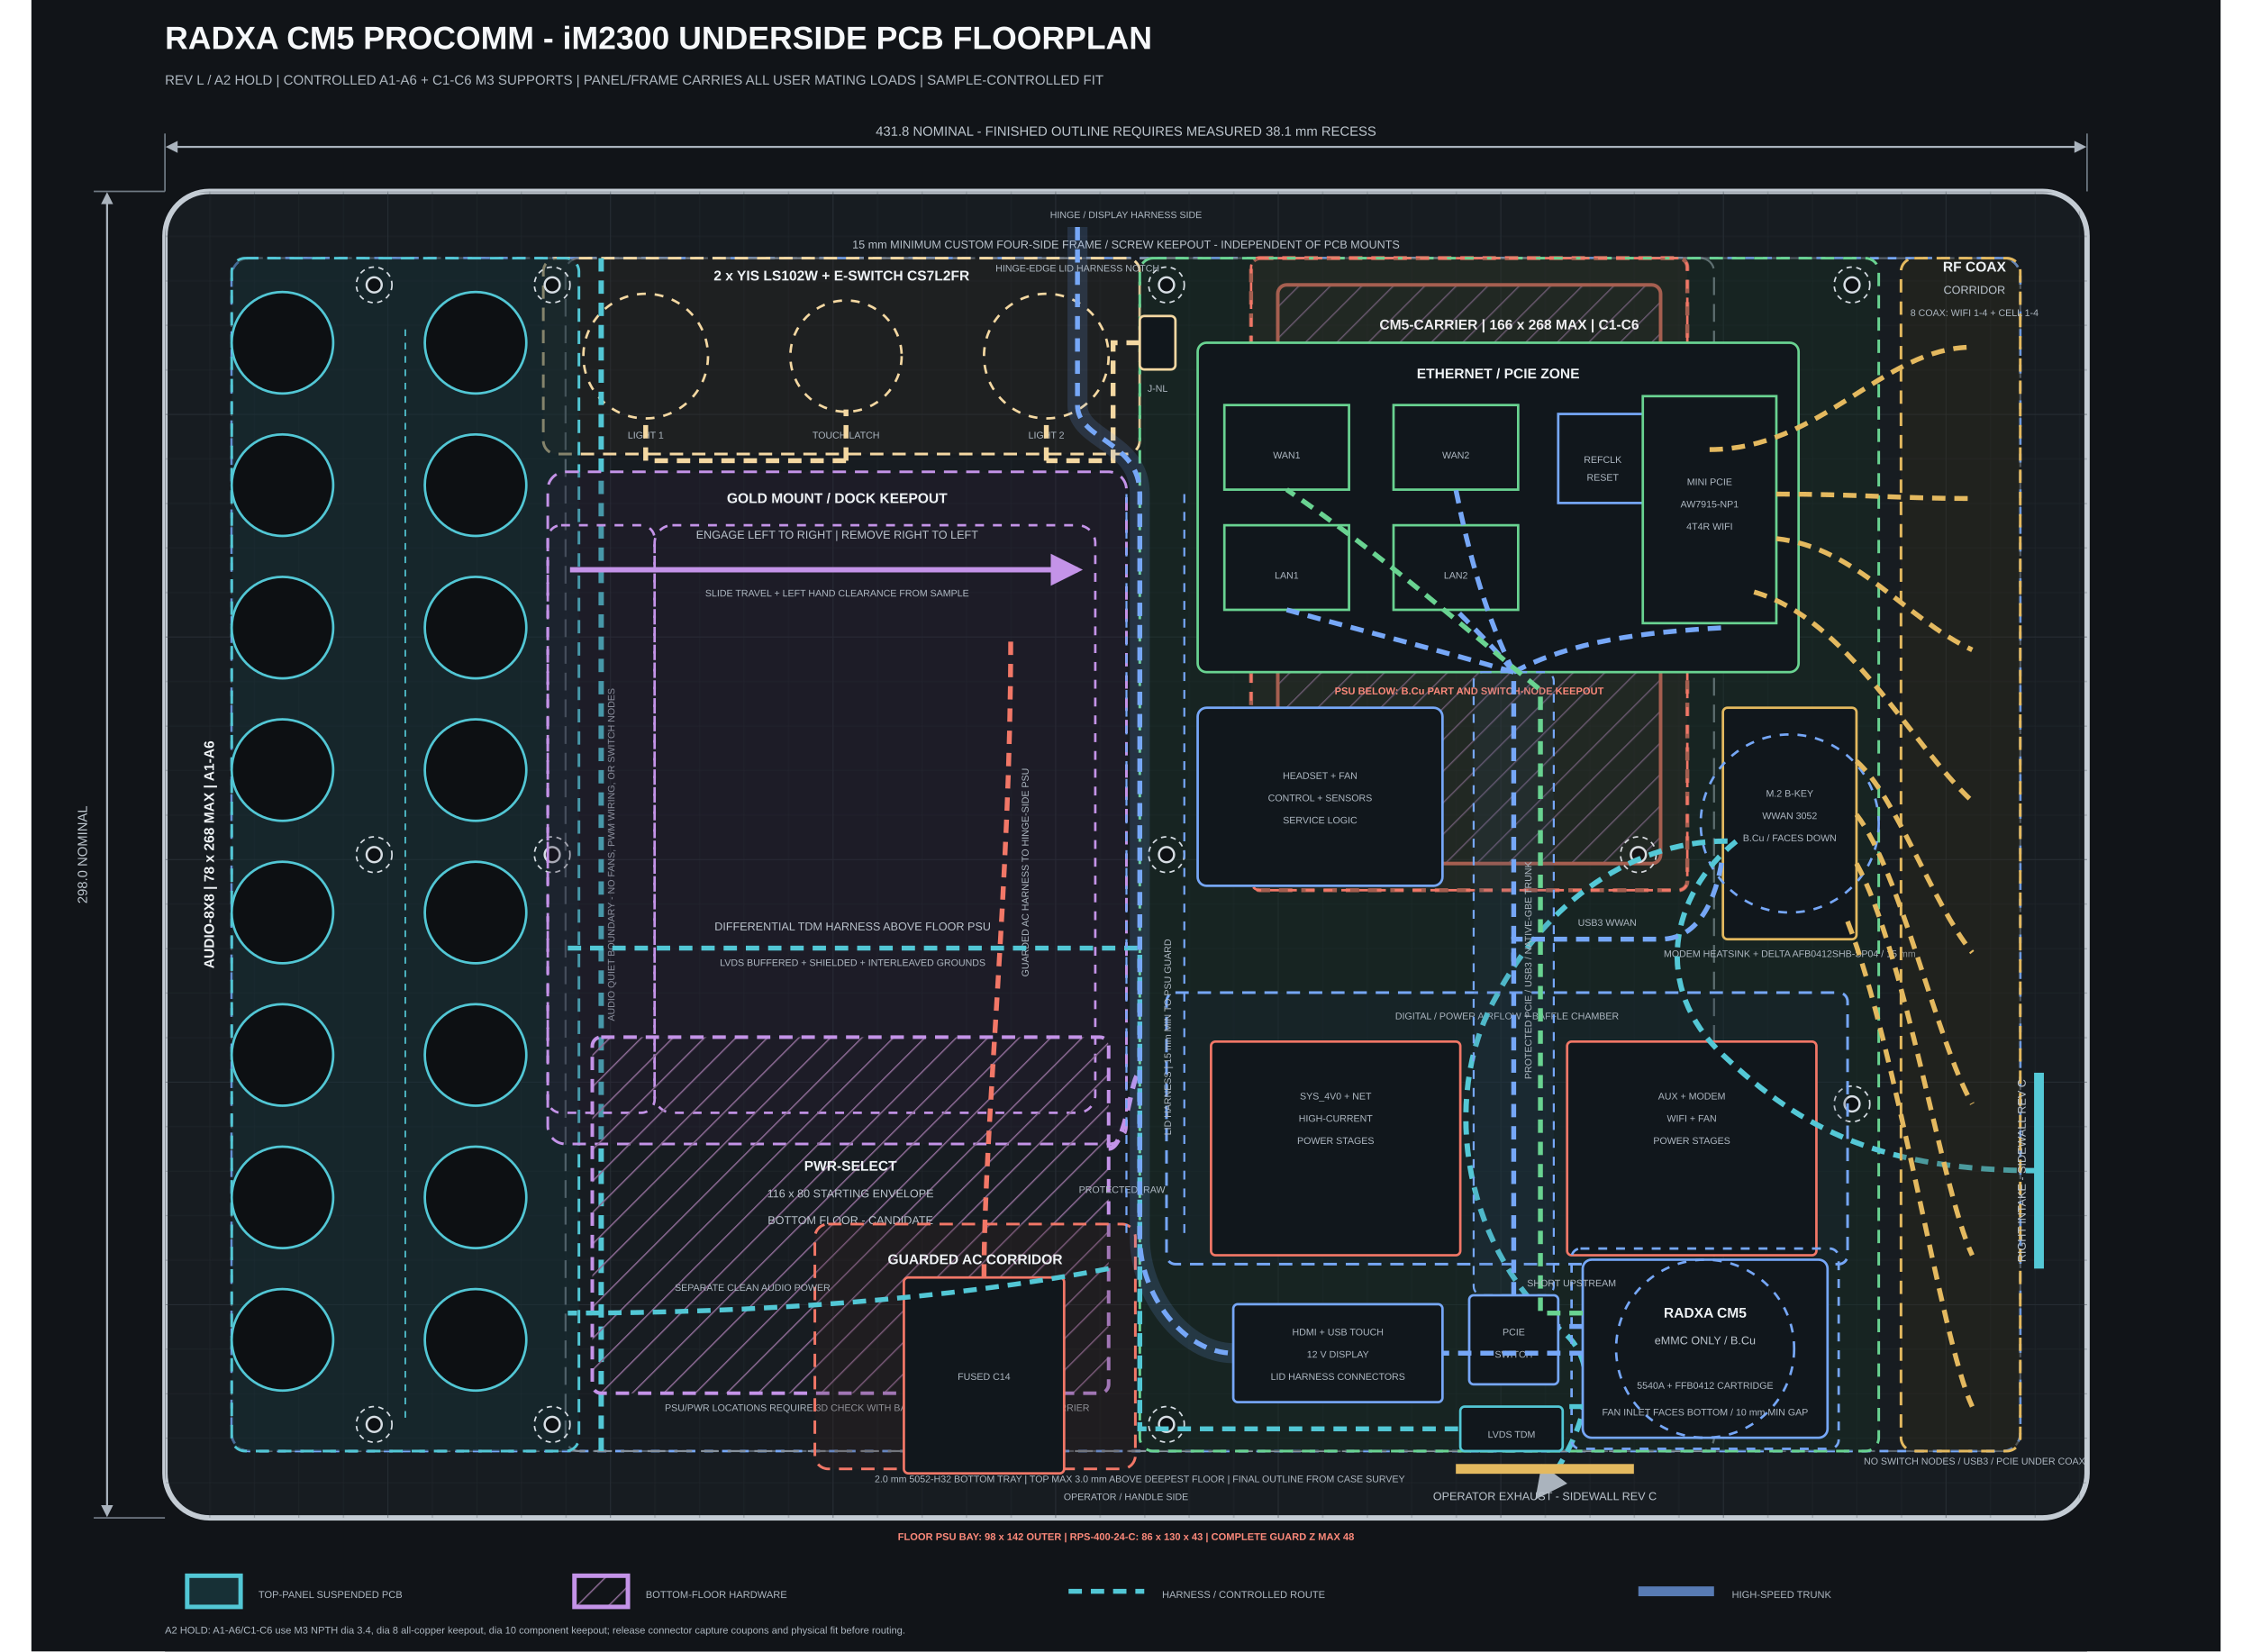
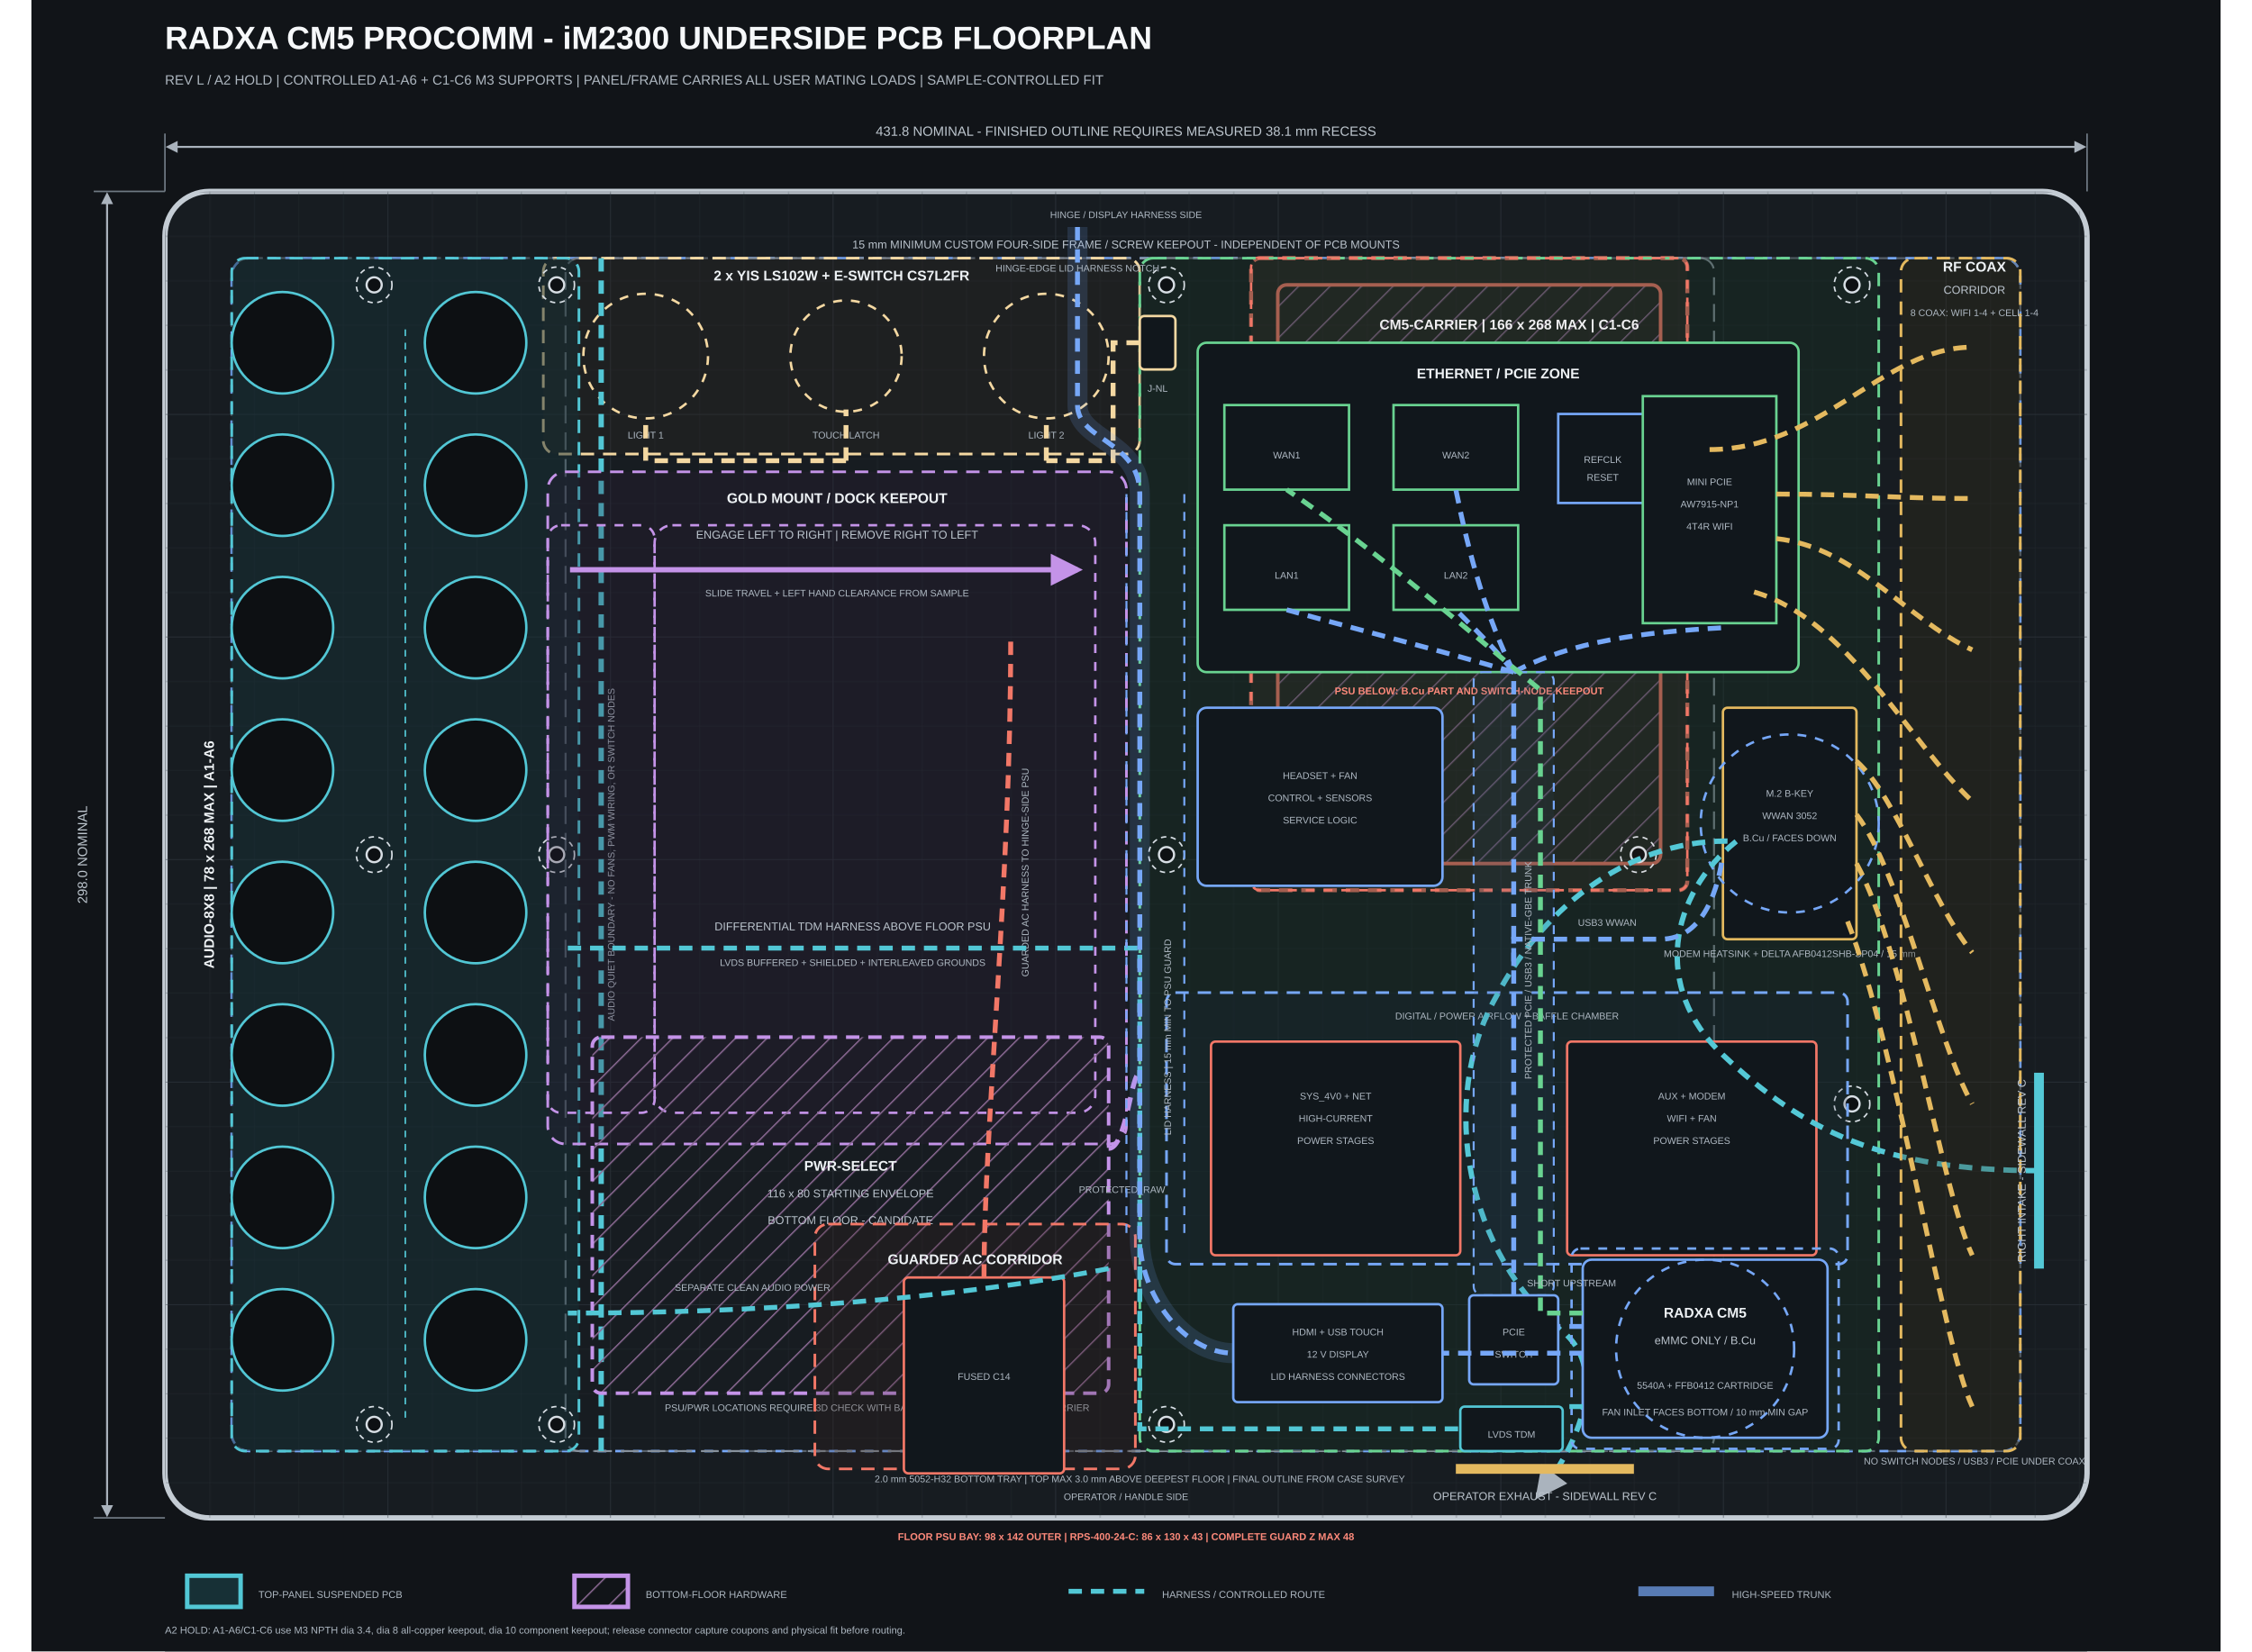
<svg xmlns="http://www.w3.org/2000/svg" width="1800" height="1320" viewBox="-30 -43 491.8 371" role="img" aria-labelledby="title desc" style="background:#111418">
  <defs>
    <pattern id="minorGrid" width="10" height="10" patternUnits="userSpaceOnUse">
      <path d="M10 0H0V10" fill="none" stroke="#2b3138" stroke-width=".22" />
    </pattern>
    <pattern id="majorGrid" width="50" height="50" patternUnits="userSpaceOnUse">
      <rect width="50" height="50" fill="url(#minorGrid)" />
      <path d="M50 0H0V50" fill="none" stroke="#39414a" stroke-width=".34" />
    </pattern>
    <pattern id="floorHatch" width="5" height="5" patternUnits="userSpaceOnUse" patternTransform="rotate(45)">
      <line x1="0" y1="0" x2="0" y2="5" stroke="#8c6a94" stroke-width=".6" />
    </pattern>
    <marker id="arrow" markerWidth="6" markerHeight="6" refX="3" refY="3" orient="auto-start-reverse">
      <path d="M6 3L0 0V6Z" fill="#aab3bd" />
    </marker>
    <marker id="batteryArrow" markerWidth="6" markerHeight="6" refX="5" refY="3" orient="auto">
      <path d="M0 0L6 3L0 6Z" fill="#c493e8" />
    </marker>
    <style>
      .page{fill:#111418}.panel{fill:#171c21;stroke:#c4ccd4;stroke-width:1.2}.safe{fill:none;stroke:#58616b;stroke-width:.45;stroke-dasharray:3 2}.grid{fill:url(#majorGrid);opacity:.5}
      .audio{stroke:#52c7d5}.network{stroke:#69d391}.rf{stroke:#e4b95f}.service{stroke:#76a7f7}.backup{stroke:#c493e8}.mains{stroke:#f27767}.lighting{stroke:#f4d8a2}.board{stroke-width:.8}.zone{stroke-width:.6;stroke-dasharray:3 2}.keep{fill:none;stroke-width:.55;stroke-dasharray:2 2}
      .route{fill:none;stroke-width:1.1;stroke-dasharray:3 2}.airflow{fill:none;stroke:#54c8d6;stroke-width:1.2;stroke-dasharray:3 2;marker-end:url(#arrow)}.mount{fill:#0d1013;stroke:#d7dee4;stroke-width:.5}.mountKeepout{fill:none;stroke:#d7dee4;stroke-width:.35;stroke-dasharray:1.2 1}.module{fill:#11171c;stroke-width:.55}.dim{fill:none;stroke:#aab3bd;stroke-width:.45;marker-start:url(#arrow);marker-end:url(#arrow)}.extension{stroke:#6f7983;stroke-width:.35}
      .title{fill:#f6f8fa;font-family:-apple-system,BlinkMacSystemFont,"Segoe UI",Arial,sans-serif;font-size:7.2px;font-weight:750}.subtitle{fill:#aeb7c0;font-family:-apple-system,BlinkMacSystemFont,"Segoe UI",Arial,sans-serif;font-size:3.05px}.label{fill:#eef2f5;font-family:-apple-system,BlinkMacSystemFont,"Segoe UI",Arial,sans-serif;font-size:3.15px;font-weight:650;text-anchor:middle}.small{fill:#bac3cc;font-family:-apple-system,BlinkMacSystemFont,"Segoe UI",Arial,sans-serif;font-size:2.55px;text-anchor:middle}.tiny{fill:#aeb8c2;font-family:-apple-system,BlinkMacSystemFont,"Segoe UI",Arial,sans-serif;font-size:2.15px;text-anchor:middle}.note{fill:#aeb8c2;font-family:-apple-system,BlinkMacSystemFont,"Segoe UI",Arial,sans-serif;font-size:2.25px}.dimension{fill:#bdc6ce;font-family:-apple-system,BlinkMacSystemFont,"Segoe UI",Arial,sans-serif;font-size:3px;text-anchor:middle}.psunote{fill:#ff8a7b;font-family:-apple-system,BlinkMacSystemFont,"Segoe UI",Arial,sans-serif;font-size:2.25px;font-weight:650;text-anchor:middle}.label,.small,.tiny,.note,.dimension,.psunote{stroke:none}
      text{letter-spacing:0}
    </style>
  </defs>
  <rect class="page" x="-30" y="-43" width="491.8" height="371" />
  <text class="title" x="0" y="-32">RADXA CM5 PROCOMM - iM2300 UNDERSIDE PCB FLOORPLAN</text>
  <text class="subtitle" x="0" y="-24">REV L / A2 HOLD | CONTROLLED A1-A6 + C1-C6 M3 SUPPORTS | PANEL/FRAME CARRIES ALL USER MATING LOADS | SAMPLE-CONTROLLED FIT</text>
  <line class="extension" x1="0" y1="0" x2="0" y2="-13" />
  <line class="extension" x1="431.8" y1="0" x2="431.8" y2="-13" />
  <line class="dim" x1="1.5" y1="-10" x2="430.3" y2="-10" />
  <text class="dimension" x="215.9" y="-12.5">431.8 NOMINAL - FINISHED OUTLINE REQUIRES MEASURED 38.1 mm RECESS</text>
  <line class="extension" x1="0" y1="0" x2="-16" y2="0" />
  <line class="extension" x1="0" y1="298" x2="-16" y2="298" />
  <line class="dim" x1="-13" y1="1.5" x2="-13" y2="296.5" />
  <text class="dimension" x="-17.5" y="149" transform="rotate(-90 -17.5 149)">298.0 NOMINAL</text>
  <rect class="panel" x="0" y="0" width="431.8" height="298" rx="10" />
  <rect class="grid" x="0" y="0" width="431.8" height="298" rx="10" />
  <rect class="safe" x="15" y="15" width="401.8" height="268" rx="4" />
  <text class="tiny" x="215.9" y="6">HINGE / DISPLAY HARNESS SIDE</text>
  <text class="tiny" x="215.9" y="294">OPERATOR / HANDLE SIDE</text>
  <rect class="keep service" x="15" y="15" width="401.8" height="268" rx="4" />
  <text class="small" x="215.9" y="12.8">15 mm MINIMUM CUSTOM FOUR-SIDE FRAME / SCREW KEEPOUT - INDEPENDENT OF PCB MOUNTS</text>
  <rect x="90" y="15" width="258" height="268" rx="3" fill="none" stroke="#87919c" stroke-width=".45" stroke-dasharray="4 2" />
  <text class="tiny" x="219" y="290">2.0 mm 5052-H32 BOTTOM TRAY | TOP MAX 3.0 mm ABOVE DEEPEST FLOOR | FINAL OUTLINE FROM CASE SURVEY</text>
  <rect class="zone lighting" x="85" y="15" width="134" height="44" rx="3" fill="#332d24" fill-opacity=".26" />
  <text class="label" x="152" y="20">2 x YIS LS102W + E-SWITCH CS7L2FR</text>
  <circle class="keep lighting" cx="108" cy="37" r="14" />
  <circle class="keep lighting" cx="153" cy="37" r="12.5" />
  <circle class="keep lighting" cx="198" cy="37" r="14" />
  <text class="tiny" x="108" y="55.5">LIGHT 1</text>
  <text class="tiny" x="153" y="55.5">TOUCH LATCH</text>
  <text class="tiny" x="198" y="55.5">LIGHT 2</text>
  <rect class="zone audio" x="15" y="15" width="78" height="268" rx="3" fill="#173036" fill-opacity=".5" />
  <text class="label" x="11" y="149" transform="rotate(-90 11 149)">AUDIO-8X8 | 78 x 268 MAX | A1-A6</text>
  <line class="audio" x1="54" y1="31" x2="54" y2="277" stroke-width=".35" stroke-dasharray="1.5 1.5" />
  <g fill="#0d1013" stroke="#52c7d5" stroke-width=".55">
    <circle cx="26.4" cy="34" r="11.4" />
    <circle cx="69.78" cy="34" r="11.4" />
    <circle cx="26.4" cy="66" r="11.4" />
    <circle cx="69.78" cy="66" r="11.4" />
    <circle cx="26.4" cy="98" r="11.4" />
    <circle cx="69.78" cy="98" r="11.4" />
    <circle cx="26.4" cy="130" r="11.4" />
    <circle cx="69.78" cy="130" r="11.4" />
    <circle cx="26.4" cy="162" r="11.4" />
    <circle cx="69.78" cy="162" r="11.4" />
    <circle cx="26.4" cy="194" r="11.4" />
    <circle cx="69.78" cy="194" r="11.4" />
    <circle cx="26.4" cy="226" r="11.4" />
    <circle cx="69.78" cy="226" r="11.4" />
    <circle cx="26.4" cy="258" r="11.4" />
    <circle cx="69.78" cy="258" r="11.4" />
  </g>
  <g class="mountKeepout">
    <circle cx="47" cy="21" r="4" />
-     <circle cx="87" cy="21" r="4" />
+     <circle cx="88" cy="21" r="4" />
    <circle cx="47" cy="149" r="4" />
-     <circle cx="87" cy="149" r="4" />
+     <circle cx="88" cy="149" r="4" />
    <circle cx="47" cy="277" r="4" />
-     <circle cx="87" cy="277" r="4" />
+     <circle cx="88" cy="277" r="4" />
  </g>
  <g class="mount">
    <circle cx="47" cy="21" r="1.7" />
-     <circle cx="87" cy="21" r="1.7" />
+     <circle cx="88" cy="21" r="1.7" />
    <circle cx="47" cy="149" r="1.7" />
-     <circle cx="87" cy="149" r="1.7" />
+     <circle cx="88" cy="149" r="1.7" />
    <circle cx="47" cy="277" r="1.7" />
-     <circle cx="87" cy="277" r="1.7" />
+     <circle cx="88" cy="277" r="1.7" />
  </g>
  <path d="M98 15V283" fill="none" stroke="#52c7d5" stroke-width="1.2" stroke-dasharray="3 2" />
  <text class="tiny" x="101" y="149" transform="rotate(-90 101 149)">AUDIO QUIET BOUNDARY - NO FANS, PWM WIRING, OR SWITCH NODES</text>
  <rect class="zone backup" x="86" y="63" width="130" height="151" rx="4" fill="#2d2037" fill-opacity=".28" />
  <rect class="keep backup" x="86" y="75" width="24" height="132" rx="3" />
  <rect class="keep backup" x="110" y="75" width="99" height="132" rx="4" />
  <text class="label" x="151" y="70">GOLD MOUNT / DOCK KEEPOUT</text>
  <text class="small" x="151" y="78">ENGAGE LEFT TO RIGHT | REMOVE RIGHT TO LEFT</text>
  <path d="M91 85H205" fill="none" stroke="#c493e8" stroke-width="1.2" marker-end="url(#batteryArrow)" />
  <text class="tiny" x="151" y="91">SLIDE TRAVEL + LEFT HAND CLEARANCE FROM SAMPLE</text>
  <rect x="244" y="15" width="98" height="142" rx="2" fill="#3a211f" fill-opacity=".16" stroke="#f27767" stroke-width=".9" stroke-dasharray="3 2" />
  <rect x="250" y="21" width="86" height="130" rx="2" fill="url(#floorHatch)" stroke="#f27767" stroke-width=".8" />
  <rect x="96" y="190" width="116" height="80" rx="2" fill="url(#floorHatch)" stroke="#c493e8" stroke-width=".8" stroke-dasharray="3 2" />
  <text class="label" x="154" y="220">PWR-SELECT</text>
  <text class="small" x="154" y="226">116 x 80 STARTING ENVELOPE</text>
  <text class="small" x="154" y="232">BOTTOM FLOOR - CANDIDATE</text>
  <text class="tiny" x="160" y="274">PSU/PWR LOCATIONS REQUIRE 3D CHECK WITH BATTERY DOCK, C14 BODY, AND CARRIER</text>
  <rect class="zone mains" x="146" y="232" width="72" height="55" rx="3" fill="#3a211f" fill-opacity=".25" />
  <text class="label" x="182" y="241">GUARDED AC CORRIDOR</text>
  <rect class="module mains" x="166" y="244" width="36" height="44" rx="1" />
  <text class="tiny" x="184" y="267">FUSED C14</text>
  <path class="route mains" d="M184 244C184 210 190 155 190 101" />
  <text class="tiny" x="194" y="153" transform="rotate(-90 194 153)">GUARDED AC HARNESS TO HINGE-SIDE PSU</text>
  <rect class="zone network" x="219" y="15" width="166" height="268" rx="3" fill="#173426" fill-opacity=".36" />
  <text class="label" x="302" y="31">CM5-CARRIER | 166 x 268 MAX | C1-C6</text>
  <g class="mountKeepout">
    <circle cx="225" cy="21" r="4" />
    <circle cx="379" cy="21" r="4" />
    <circle cx="225" cy="149" r="4" />
    <circle cx="331" cy="149" r="4" />
    <circle cx="225" cy="277" r="4" />
    <circle cx="379" cy="205" r="4" />
  </g>
  <g class="mount">
    <circle cx="225" cy="21" r="1.7" />
    <circle cx="379" cy="21" r="1.7" />
    <circle cx="225" cy="149" r="1.7" />
    <circle cx="331" cy="149" r="1.7" />
    <circle cx="225" cy="277" r="1.7" />
    <circle cx="379" cy="205" r="1.7" />
  </g>
  <rect x="244" y="15" width="98" height="142" rx="2" fill="#f27767" fill-opacity=".035" stroke="#f27767" stroke-width=".55" stroke-dasharray="2 2" />
  <rect class="module network" x="232" y="34" width="135" height="74" rx="2" />
  <text class="label" x="299.5" y="42">ETHERNET / PCIE ZONE</text>
  <rect class="module network" x="238" y="48" width="28" height="19" />
  <rect class="module network" x="276" y="48" width="28" height="19" />
  <rect class="module network" x="238" y="75" width="28" height="19" />
  <rect class="module network" x="276" y="75" width="28" height="19" />
  <text class="tiny" x="252" y="60">WAN1</text>
  <text class="tiny" x="290" y="60">WAN2</text>
  <text class="tiny" x="252" y="87">LAN1</text>
  <text class="tiny" x="290" y="87">LAN2</text>
  <rect class="module service" x="313" y="50" width="20" height="20" />
  <text class="tiny" x="323" y="61">REFCLK</text>
  <text class="tiny" x="323" y="65">RESET</text>
  <rect class="module network" x="332" y="46" width="30" height="51" />
  <text class="tiny" x="347" y="66">MINI PCIE</text>
  <text class="tiny" x="347" y="71">AW7915-NP1</text>
  <text class="tiny" x="347" y="76">4T4R WIFI</text>
  <text class="psunote" x="293" y="113">PSU BELOW: B.Cu PART AND SWITCH-NODE KEEPOUT</text>
  <rect class="module service" x="232" y="116" width="55" height="40" rx="2" />
  <text class="tiny" x="259.5" y="132">HEADSET + FAN</text>
  <text class="tiny" x="259.5" y="137">CONTROL + SENSORS</text>
  <text class="tiny" x="259.5" y="142">SERVICE LOGIC</text>
  <rect class="module rf" x="350" y="116" width="30" height="52" rx="1" />
  <text class="tiny" x="365" y="136">M.2 B-KEY</text>
  <text class="tiny" x="365" y="141">WWAN 3052</text>
  <text class="tiny" x="365" y="146">B.Cu / FACES DOWN</text>
  <circle class="keep service" cx="365" cy="142" r="20" />
  <text class="tiny" x="365" y="172">MODEM HEATSINK + DELTA AFB0412SHB-SP04 / 15 mm</text>
  <rect class="zone service" x="225" y="180" width="153" height="61" rx="2" fill="#17263d" fill-opacity=".18" />
  <text class="tiny" x="301.5" y="186">DIGITAL / POWER AIRFLOW + BAFFLE CHAMBER</text>
  <rect class="module mains" x="235" y="191" width="56" height="48" rx="1" />
  <text class="tiny" x="263" y="204">SYS_4V0 + NET</text>
  <text class="tiny" x="263" y="209">HIGH-CURRENT</text>
  <text class="tiny" x="263" y="214">POWER STAGES</text>
  <rect class="module mains" x="315" y="191" width="56" height="48" rx="1" />
  <text class="tiny" x="343" y="204">AUX + MODEM</text>
  <text class="tiny" x="343" y="209">WIFI + FAN</text>
  <text class="tiny" x="343" y="214">POWER STAGES</text>
  <path class="airflow" d="M421 220C386 220 368 211 350 194C334 179 338 158 353 146C330 145 310 160 299 181C286 204 292 239 315 257C323 265 319 279 310 291" />
  <rect class="module service" x="318.5" y="240" width="55" height="40" rx="2" />
  <text class="label" x="346" y="253">RADXA CM5</text>
  <text class="small" x="346" y="259">eMMC ONLY / B.Cu</text>
  <rect class="keep service" x="316" y="237.5" width="60" height="45" rx="2" />
  <circle class="keep service" cx="346" cy="260" r="20" />
  <text class="tiny" x="346" y="269">5540A + FFB0412 CARTRIDGE</text>
  <text class="tiny" x="346" y="275">FAN INLET FACES BOTTOM / 10 mm MIN GAP</text>
  <rect x="294" y="108" width="18" height="140" rx="2" fill="#31517a" fill-opacity=".13" stroke="#76a7f7" stroke-width=".45" stroke-dasharray="2 2" />
  <text class="tiny" x="307" y="175" transform="rotate(-90 307 175)">PROTECTED PCIE / USB3 / NATIVE-GBE TRUNK</text>
  <rect class="module service" x="293" y="248" width="20" height="20" rx="1" />
  <text class="tiny" x="303" y="257">PCIE</text>
  <text class="tiny" x="303" y="262">SWITCH</text>
  <path class="route service" d="M318.5 255H313M303 248V108M303 108C297 96 293 82 290 67M303 108C286 103 270 99 252 94M303 108C299 103 295 99 290 94M303 108C316 101 332 99 350.5 98" />
  <path class="route network" d="M318.5 252H309V112C293 99 274 82 252 67" />
  <text class="tiny" x="316" y="246">SHORT UPSTREAM</text>
  <path class="route service" d="M303 174V168H336C346 168 349 156 350 149" />
  <text class="tiny" x="324" y="165">USB3 WWAN</text>
  <rect class="module service" x="240" y="250" width="47" height="22" rx="1" />
  <text class="tiny" x="263.5" y="257">HDMI + USB TOUCH</text>
  <text class="tiny" x="263.5" y="262">12 V DISPLAY</text>
  <text class="tiny" x="263.5" y="267">LID HARNESS CONNECTORS</text>
  <path class="route service" d="M318.5 261H287" />
  <rect class="module audio" x="291" y="273" width="23" height="10" rx="1" />
  <text class="tiny" x="302.5" y="280">LVDS TDM</text>
  <path class="route audio" d="M318.5 273H314" />
  <rect class="module lighting" x="219" y="28" width="8" height="12" rx="1" />
  <text class="tiny" x="223" y="45">J-NL</text>
  <path class="route lighting" d="M219 34H213V60.5H198M153 60.5H108M153 60.5V49M108 60.5V51M198 60.5V51" />
  <rect class="zone rf" x="390" y="15" width="26.8" height="268" rx="3" fill="#382f19" fill-opacity=".3" />
  <text class="label" x="406.5" y="18">RF COAX</text>
  <text class="small" x="406.5" y="23">CORRIDOR</text>
  <text class="tiny" x="406.5" y="28">8 COAX: WIFI 1-4 + CELL 1-4</text>
  <path class="route rf" d="M347 58C372 58 386 35 406 35M362 68C380 68 390 69 406 69M362 78C380 80 391 96 406 103M357 90C378 96 392 124 406 137M380 128C389 136 397 160 406 171M380 140C390 153 398 191 406 205M380 151C391 171 399 224 406 239M378 164C389 192 399 258 406 273" />
  <text class="tiny" x="406.5" y="286">NO SWITCH NODES / USB3 / PCIE UNDER COAX</text>
  <path class="route audio" d="M90.5 170H219V278H291" />
  <text class="small" x="154.5" y="166">DIFFERENTIAL TDM HARNESS ABOVE FLOOR PSU</text>
  <text class="tiny" x="154.5" y="174">LVDS BUFFERED + SHIELDED + INTERLEAVED GROUNDS</text>
  <path class="route backup" d="M212 215C216 215 217 198 219 198" />
  <text class="tiny" x="215" y="225">PROTECTED_RAW</text>
  <path class="route audio" d="M212 242C176 249 132 252 90.5 252" />
  <text class="tiny" x="132" y="247">SEPARATE CLEAN AUDIO POWER</text>
  <path d="M205 8V48C205 56 219 56 219 68V235C219 248 229 261 240 261" fill="none" stroke="#76a7f7" stroke-width="4.5" stroke-opacity=".16" />
  <path class="route service" d="M205 8V48C205 56 219 56 219 68V235C219 248 229 261 240 261" />
  <path d="M216 68V235" fill="none" stroke="#76a7f7" stroke-width=".45" stroke-dasharray="2 2" />
  <path d="M229 68V235" fill="none" stroke="#76a7f7" stroke-width=".45" stroke-dasharray="2 2" />
  <text class="tiny" x="205" y="18">HINGE-EDGE LID HARNESS NOTCH</text>
  <text class="tiny" x="226" y="190" transform="rotate(-90 226 190)">LID HARNESS | 15 mm MIN TO PSU GUARD</text>
  <path d="M421 198V242" stroke="#54c8d6" stroke-width="2.2" />
  <text class="small" x="418" y="220" transform="rotate(-90 418 220)">RIGHT INTAKE - SIDEWALL REV C</text>
  <path d="M290 287H330" stroke="#e4b95f" stroke-width="2.2" />
  <text class="small" x="310" y="294">OPERATOR EXHAUST - SIDEWALL REV C</text>
  <rect x="0" y="306" width="431.8" height="22" fill="#111418" />
  <text class="psunote" x="215.9" y="303">FLOOR PSU BAY: 98 x 142 OUTER | RPS-400-24-C: 86 x 130 x 43 | COMPLETE GUARD Z MAX 48</text>
  <rect x="5" y="311" width="12" height="7" fill="#173036" stroke="#52c7d5" />
  <text class="note" x="21" y="316">TOP-PANEL SUSPENDED PCB</text>
  <rect x="92" y="311" width="12" height="7" fill="url(#floorHatch)" stroke="#c493e8" />
  <text class="note" x="108" y="316">BOTTOM-FLOOR HARDWARE</text>
  <line x1="203" y1="314.5" x2="220" y2="314.5" stroke="#52c7d5" stroke-width="1.1" stroke-dasharray="3 2" />
  <text class="note" x="224" y="316">HARNESS / CONTROLLED ROUTE</text>
  <line x1="331" y1="314.5" x2="348" y2="314.5" stroke="#76a7f7" stroke-width="2.2" opacity=".7" />
  <text class="note" x="352" y="316">HIGH-SPEED TRUNK</text>
  <text class="note" x="0" y="324">A2 HOLD: A1-A6/C1-C6 use M3 NPTH dia 3.4, dia 8 all-copper keepout, dia 10 component keepout; release connector capture coupons and physical fit before routing.</text>
</svg>
